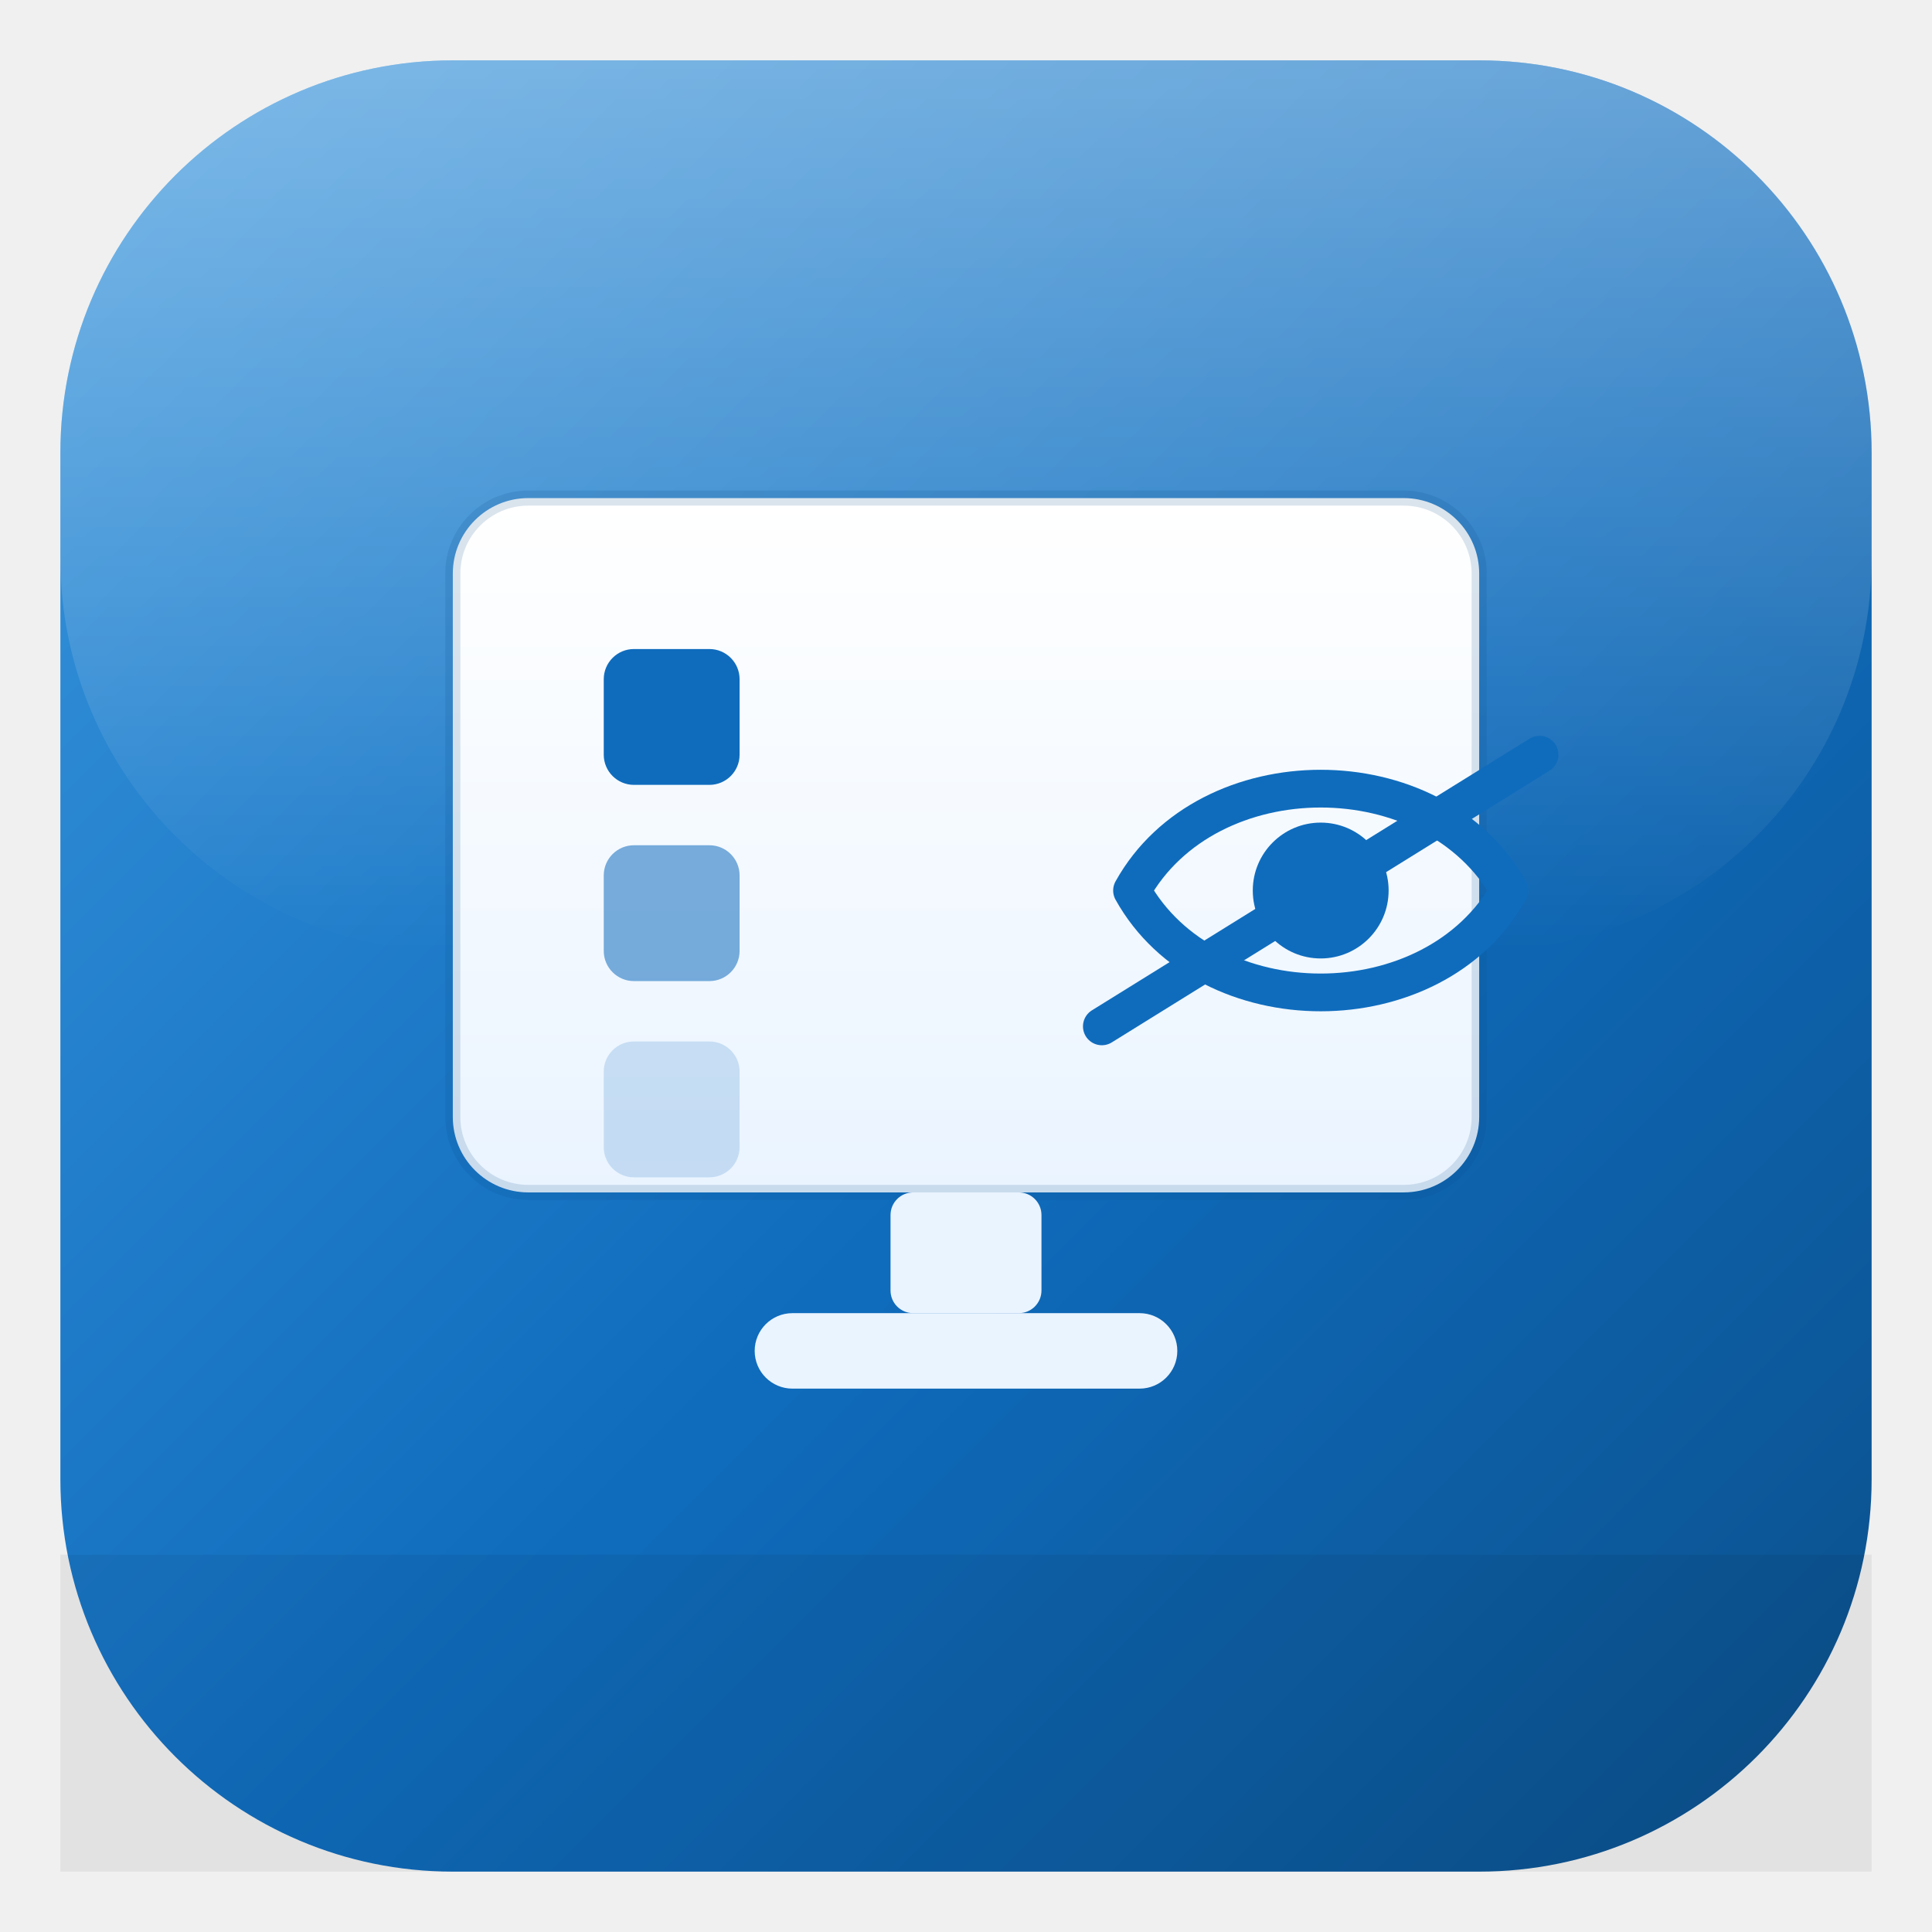
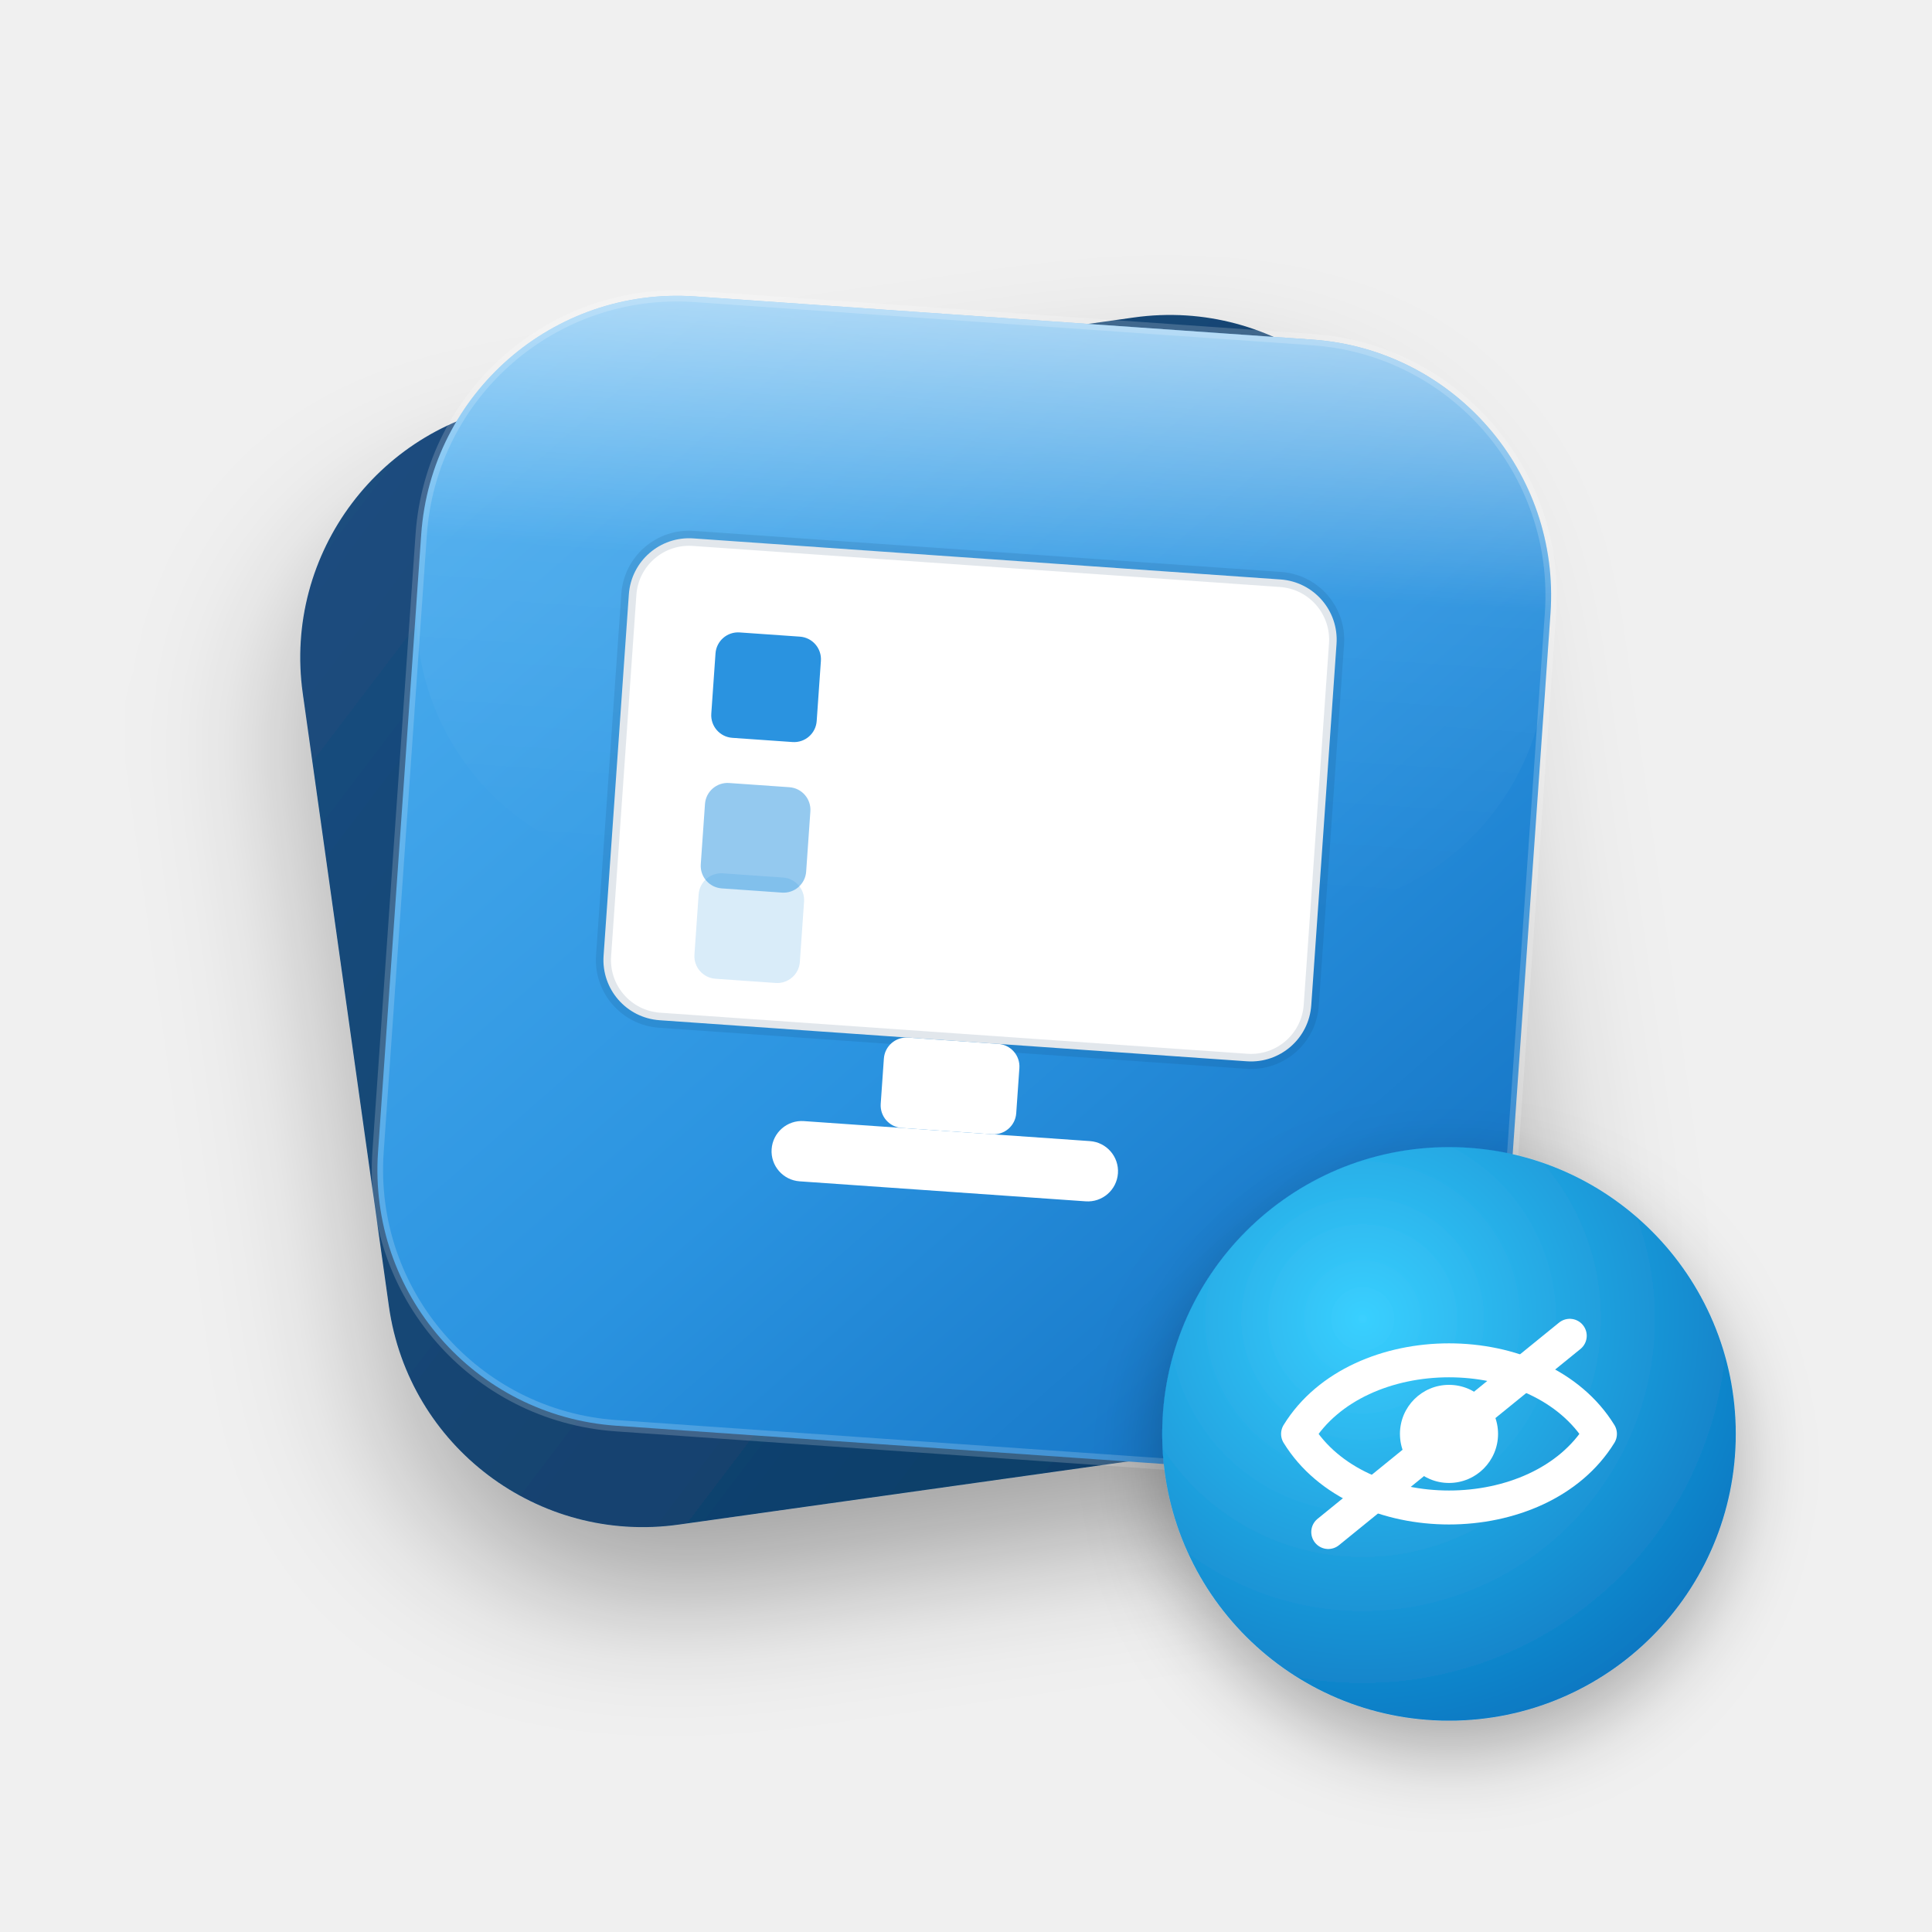
<svg xmlns="http://www.w3.org/2000/svg" width="256" height="256" viewBox="0 0 256 256">
  <defs>
-     <linearGradient id="bg" x1="0%" y1="0%" x2="100%" y2="100%">
-       <stop offset="0%" stop-color="#3A96DD" />
-       <stop offset="55%" stop-color="#0F6CBD" />
-       <stop offset="100%" stop-color="#0B4F8A" />
+     <linearGradient id="back" x1="0%" y1="0%" x2="100%" y2="100%">
+       <stop offset="0%" stop-color="#1C4E80" />
+       <stop offset="100%" stop-color="#0B3A63" />
    </linearGradient>
-     <linearGradient id="glass" x1="0%" y1="0%" x2="0%" y2="100%">
-       <stop offset="0%" stop-color="#FFFFFF" stop-opacity="0.35" />
+     <linearGradient id="front" x1="0%" y1="0%" x2="100%" y2="100%">
+       <stop offset="0%" stop-color="#50B0F0" />
+       <stop offset="55%" stop-color="#2A93E0" />
+       <stop offset="100%" stop-color="#0F6CBD" />
+     </linearGradient>
+     <linearGradient id="sheen" x1="0%" y1="0%" x2="0%" y2="100%">
+       <stop offset="0%" stop-color="#FFFFFF" stop-opacity="0.55" />
+       <stop offset="45%" stop-color="#FFFFFF" stop-opacity="0.06" />
      <stop offset="100%" stop-color="#FFFFFF" stop-opacity="0" />
    </linearGradient>
-     <linearGradient id="screen" x1="0%" y1="0%" x2="0%" y2="100%">
-       <stop offset="0%" stop-color="#FFFFFF" />
-       <stop offset="100%" stop-color="#EAF4FF" />
-     </linearGradient>
+     <radialGradient id="badgeGrad" cx="35%" cy="30%" r="75%">
+       <stop offset="0%" stop-color="#3AD0FF" />
+       <stop offset="100%" stop-color="#0A78C2" />
+     </radialGradient>
+     <filter id="dropShadow" x="-40%" y="-40%" width="180%" height="180%">
+       <feDropShadow dx="0" dy="10" stdDeviation="10" flood-color="#000000" flood-opacity="0.32" />
+     </filter>
+     <filter id="dropShadowSmall" x="-60%" y="-60%" width="220%" height="220%">
+       <feDropShadow dx="0" dy="4" stdDeviation="5" flood-color="#000000" flood-opacity="0.30" />
+     </filter>
  </defs>
-   <rect x="8" y="8" width="240" height="240" rx="52" fill="url(#bg)" />
-   <rect x="8" y="8" width="240" height="118" rx="52" fill="url(#glass)" />
-   <rect x="60" y="66" width="136" height="92" rx="10" fill="url(#screen)" />
-   <rect x="60" y="66" width="136" height="92" rx="10" fill="none" stroke="#0B4F8A" stroke-opacity="0.15" stroke-width="2" />
-   <rect x="118" y="158" width="20" height="16" rx="3" fill="#EAF4FF" />
-   <rect x="100" y="174" width="56" height="10" rx="5" fill="#EAF4FF" />
-   <g>
-     <rect x="80" y="86" width="18" height="18" rx="4" fill="#0F6CBD" opacity="1.0" />
-     <rect x="80" y="112" width="18" height="18" rx="4" fill="#0F6CBD" opacity="0.55" />
-     <rect x="80" y="138" width="18" height="18" rx="4" fill="#0F6CBD" opacity="0.18" />
+   <g transform="rotate(-8 128 128)">
+     <rect x="46" y="46" width="150" height="150" rx="34" fill="url(#back)" filter="url(#dropShadow)" />
  </g>
-   <g transform="translate(150,96)">
-     <path d="M0 22 C 10 4, 40 4, 50 22 C 40 40, 10 40, 0 22 Z" fill="none" stroke="#0F6CBD" stroke-width="5" stroke-linejoin="round" />
-     <circle cx="25" cy="22" r="9" fill="#0F6CBD" />
-     <line x1="-4" y1="40" x2="54" y2="4" stroke="#0F6CBD" stroke-width="5" stroke-linecap="round" />
+   <g transform="rotate(4 128 128) translate(6 -4)">
+     <rect x="46" y="46" width="150" height="150" rx="34" fill="url(#front)" />
+     <rect x="46" y="46" width="150" height="76" rx="34" fill="url(#sheen)" />
+     <rect x="46" y="46" width="150" height="150" rx="34" fill="none" stroke="#FFFFFF" stroke-opacity="0.18" stroke-width="1.5" />
+     <g transform="translate(74,78)">
+       <rect x="0" y="0" width="94" height="64" rx="8" fill="#FFFFFF" />
+       <rect x="0" y="0" width="94" height="64" rx="8" fill="none" stroke="#0B3A63" stroke-opacity="0.12" stroke-width="2" />
+       <rect x="38" y="64" width="18" height="12" rx="3" fill="#FFFFFF" />
+       <rect x="24" y="76" width="46" height="8" rx="4" fill="#FFFFFF" />
+       <rect x="12" y="12" width="14" height="14" rx="3" fill="#2A93E0" opacity="1.0" />
+       <rect x="12" y="32" width="14" height="14" rx="3" fill="#2A93E0" opacity="0.5" />
+       <rect x="12" y="44" width="14" height="14" rx="3" fill="#2A93E0" opacity="0.18" />
+     </g>
  </g>
-   <rect x="8" y="206" width="240" height="42" rx="0" fill="#000000" opacity="0.06" />
+   <g filter="url(#dropShadowSmall)">
+     <circle cx="192" cy="190" r="38" fill="url(#badgeGrad)" />
+   </g>
+   <g transform="translate(192,190)">
+     <path d="M -20 0 C -12 -13, 12 -13, 20 0 C 12 13, -12 13, -20 0 Z" fill="none" stroke="#FFFFFF" stroke-width="4.5" stroke-linejoin="round" />
+     <circle cx="0" cy="0" r="6.5" fill="#FFFFFF" />
+     <line x1="-16" y1="13" x2="16" y2="-13" stroke="#FFFFFF" stroke-width="4.5" stroke-linecap="round" />
+   </g>
</svg>
